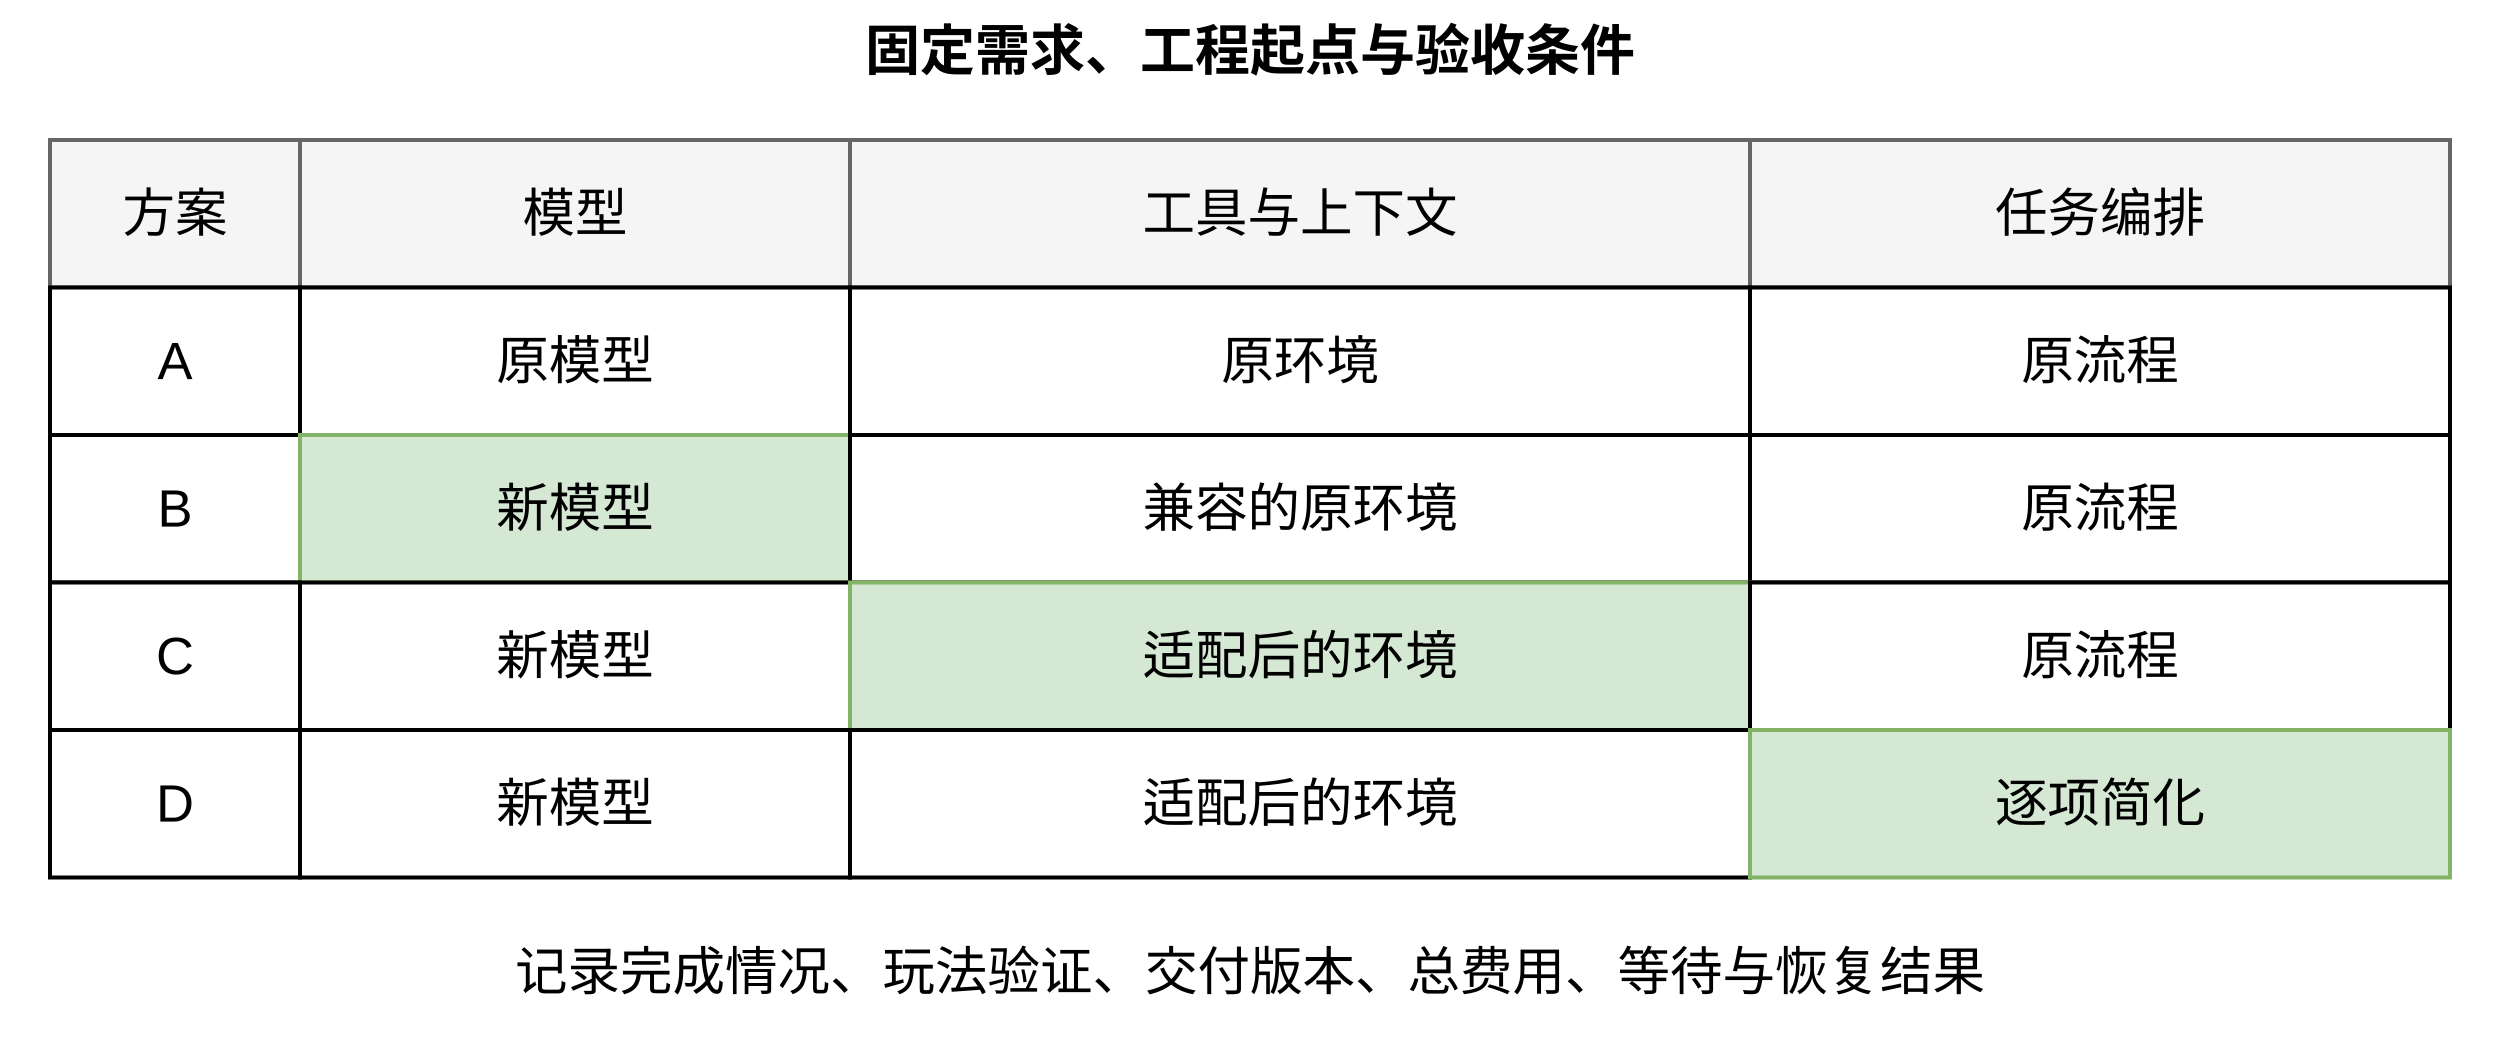
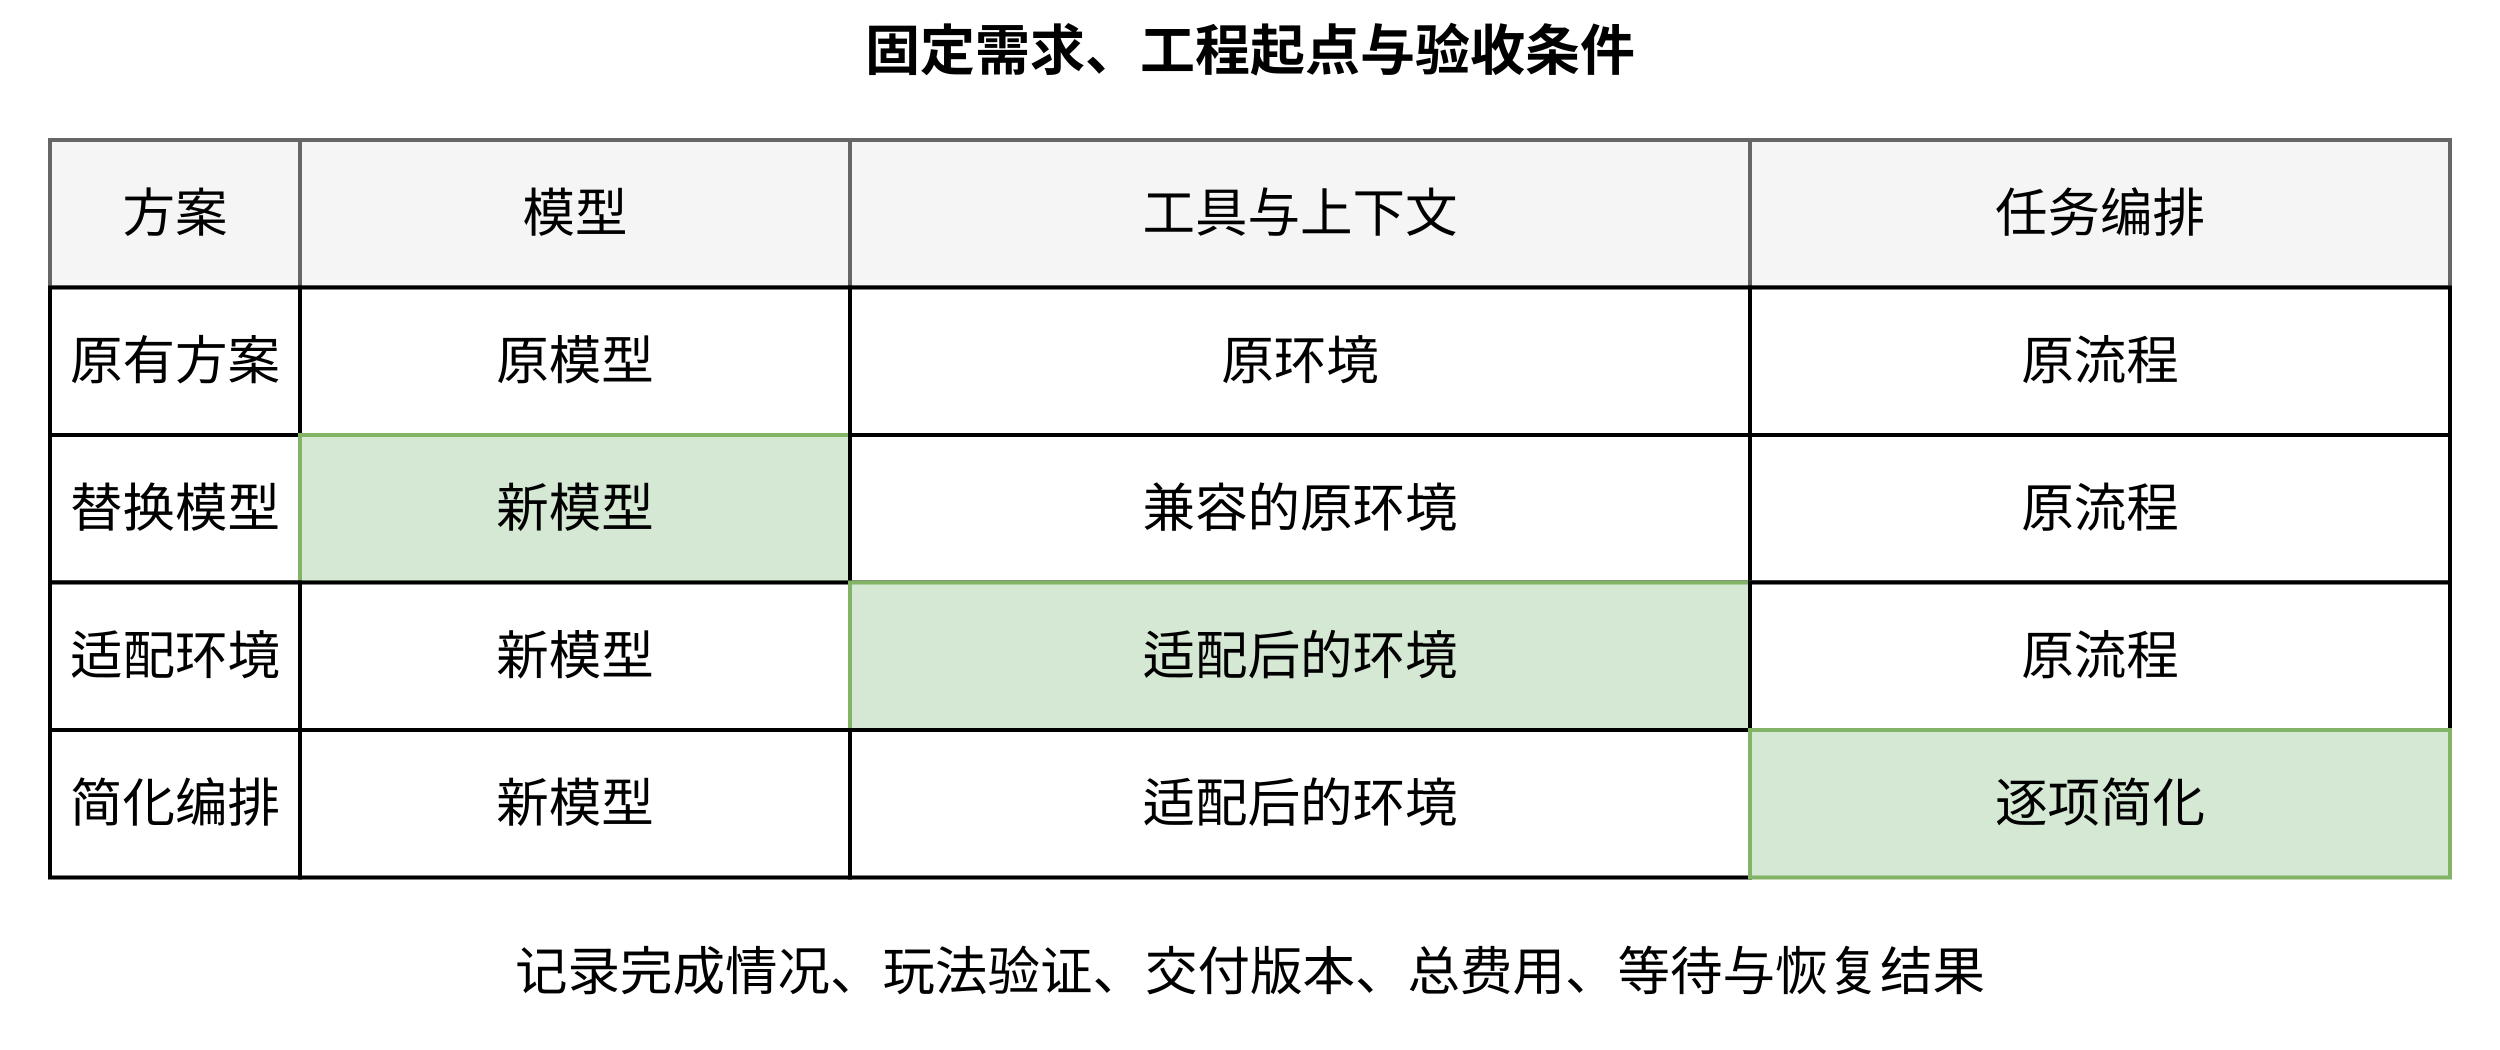
<svg xmlns="http://www.w3.org/2000/svg" width="1000" height="420" viewBox="0 0 1000 420" role="img" aria-labelledby="title" font-family="Arial,Helvetica,PingFang SC,Microsoft YaHei,sans-serif">
  <defs>
    <marker id="arrow" viewBox="0 0 10 10" refX="9" refY="5" markerWidth="7" markerHeight="7" orient="auto-start-reverse">
      <path d="M0 0 L10 5 L0 10 L3 5Z" fill="#000" />
    </marker>
  </defs>
  <rect width="1000" height="420" fill="#fff" />
  <text x="500" y="28" text-anchor="middle" font-size="22" font-weight="600" fill="#000">固定需求、工程起点与验收条件</text>
  <g data-node="20,56,100,59">
    <rect x="20" y="56" width="100" height="59" fill="#f5f5f5" stroke="#666666" stroke-width="1.6" />
    <text x="70.0" y="92.64" text-anchor="middle" font-size="21" font-weight="400" fill="#000">方案</text>
  </g>
  <g data-node="120,56,220,59">
    <rect x="120" y="56" width="220" height="59" fill="#f5f5f5" stroke="#666666" stroke-width="1.6" />
    <text x="230.0" y="92.64" text-anchor="middle" font-size="21" font-weight="400" fill="#000">模型</text>
  </g>
  <g data-node="340,56,360,59">
    <rect x="340" y="56" width="360" height="59" fill="#f5f5f5" stroke="#666666" stroke-width="1.6" />
    <text x="520.0" y="92.64" text-anchor="middle" font-size="21" font-weight="400" fill="#000">工具与上下文</text>
  </g>
  <g data-node="700,56,280,59">
    <rect x="700" y="56" width="280" height="59" fill="#f5f5f5" stroke="#666666" stroke-width="1.6" />
    <text x="840.0" y="92.64" text-anchor="middle" font-size="21" font-weight="400" fill="#000">任务编排</text>
  </g>
  <g data-node="20,115,100,59">
    <rect x="20" y="115" width="100" height="59" fill="#ffffff" stroke="#000000" stroke-width="1.6" />
-     <text x="70.0" y="151.64" text-anchor="middle" font-size="21" font-weight="400" fill="#000">A</text>
+     <text x="70.0" y="151.64" text-anchor="middle" font-size="21" font-weight="400" fill="#000">原有方案</text>
  </g>
  <g data-node="120,115,220,59">
    <rect x="120" y="115" width="220" height="59" fill="#ffffff" stroke="#000000" stroke-width="1.6" />
    <text x="230.0" y="151.64" text-anchor="middle" font-size="21" font-weight="400" fill="#000">原模型</text>
  </g>
  <g data-node="340,115,360,59">
    <rect x="340" y="115" width="360" height="59" fill="#ffffff" stroke="#000000" stroke-width="1.6" />
    <text x="520.0" y="151.64" text-anchor="middle" font-size="21" font-weight="400" fill="#000">原环境</text>
  </g>
  <g data-node="700,115,280,59">
    <rect x="700" y="115" width="280" height="59" fill="#ffffff" stroke="#000000" stroke-width="1.6" />
    <text x="840.0" y="151.64" text-anchor="middle" font-size="21" font-weight="400" fill="#000">原流程</text>
  </g>
  <g data-node="20,174,100,59">
    <rect x="20" y="174" width="100" height="59" fill="#ffffff" stroke="#000000" stroke-width="1.6" />
-     <text x="70.0" y="210.64" text-anchor="middle" font-size="21" font-weight="400" fill="#000">B</text>
+     <text x="70.0" y="210.64" text-anchor="middle" font-size="21" font-weight="400" fill="#000">替换模型</text>
  </g>
  <g data-node="120,174,220,59">
    <rect x="120" y="174" width="220" height="59" fill="#d5e8d4" stroke="#82b366" stroke-width="1.6" />
    <text x="230.0" y="210.64" text-anchor="middle" font-size="21" font-weight="400" fill="#000">新模型</text>
  </g>
  <g data-node="340,174,360,59">
    <rect x="340" y="174" width="360" height="59" fill="#ffffff" stroke="#000000" stroke-width="1.6" />
    <text x="520.0" y="210.64" text-anchor="middle" font-size="21" font-weight="400" fill="#000">兼容的原环境</text>
  </g>
  <g data-node="700,174,280,59">
    <rect x="700" y="174" width="280" height="59" fill="#ffffff" stroke="#000000" stroke-width="1.6" />
    <text x="840.0" y="210.64" text-anchor="middle" font-size="21" font-weight="400" fill="#000">原流程</text>
  </g>
  <g data-node="20,233,100,59">
    <rect x="20" y="233" width="100" height="59" fill="#ffffff" stroke="#000000" stroke-width="1.6" />
-     <text x="70.0" y="269.64" text-anchor="middle" font-size="21" font-weight="400" fill="#000">C</text>
+     <text x="70.0" y="269.64" text-anchor="middle" font-size="21" font-weight="400" fill="#000">适配环境</text>
  </g>
  <g data-node="120,233,220,59">
    <rect x="120" y="233" width="220" height="59" fill="#ffffff" stroke="#000000" stroke-width="1.6" />
    <text x="230.0" y="269.64" text-anchor="middle" font-size="21" font-weight="400" fill="#000">新模型</text>
  </g>
  <g data-node="340,233,360,59">
    <rect x="340" y="233" width="360" height="59" fill="#d5e8d4" stroke="#82b366" stroke-width="1.6" />
    <text x="520.0" y="269.64" text-anchor="middle" font-size="21" font-weight="400" fill="#000">适配后的环境</text>
  </g>
  <g data-node="700,233,280,59">
    <rect x="700" y="233" width="280" height="59" fill="#ffffff" stroke="#000000" stroke-width="1.6" />
    <text x="840.0" y="269.64" text-anchor="middle" font-size="21" font-weight="400" fill="#000">原流程</text>
  </g>
  <g data-node="20,292,100,59">
    <rect x="20" y="292" width="100" height="59" fill="#ffffff" stroke="#000000" stroke-width="1.6" />
-     <text x="70.0" y="328.64" text-anchor="middle" font-size="21" font-weight="400" fill="#000">D</text>
+     <text x="70.0" y="328.64" text-anchor="middle" font-size="21" font-weight="400" fill="#000">简化编排</text>
  </g>
  <g data-node="120,292,220,59">
    <rect x="120" y="292" width="220" height="59" fill="#ffffff" stroke="#000000" stroke-width="1.6" />
    <text x="230.0" y="328.64" text-anchor="middle" font-size="21" font-weight="400" fill="#000">新模型</text>
  </g>
  <g data-node="340,292,360,59">
    <rect x="340" y="292" width="360" height="59" fill="#ffffff" stroke="#000000" stroke-width="1.6" />
    <text x="520.0" y="328.64" text-anchor="middle" font-size="21" font-weight="400" fill="#000">适配后的环境</text>
  </g>
  <g data-node="700,292,280,59">
    <rect x="700" y="292" width="280" height="59" fill="#d5e8d4" stroke="#82b366" stroke-width="1.6" />
    <text x="840.0" y="328.64" text-anchor="middle" font-size="21" font-weight="400" fill="#000">逐项简化</text>
  </g>
  <text x="500" y="396" text-anchor="middle" font-size="21" font-weight="400" fill="#000">记录完成情况、玩法验证、交付版本、总费用、等待与恢复结果</text>
</svg>
